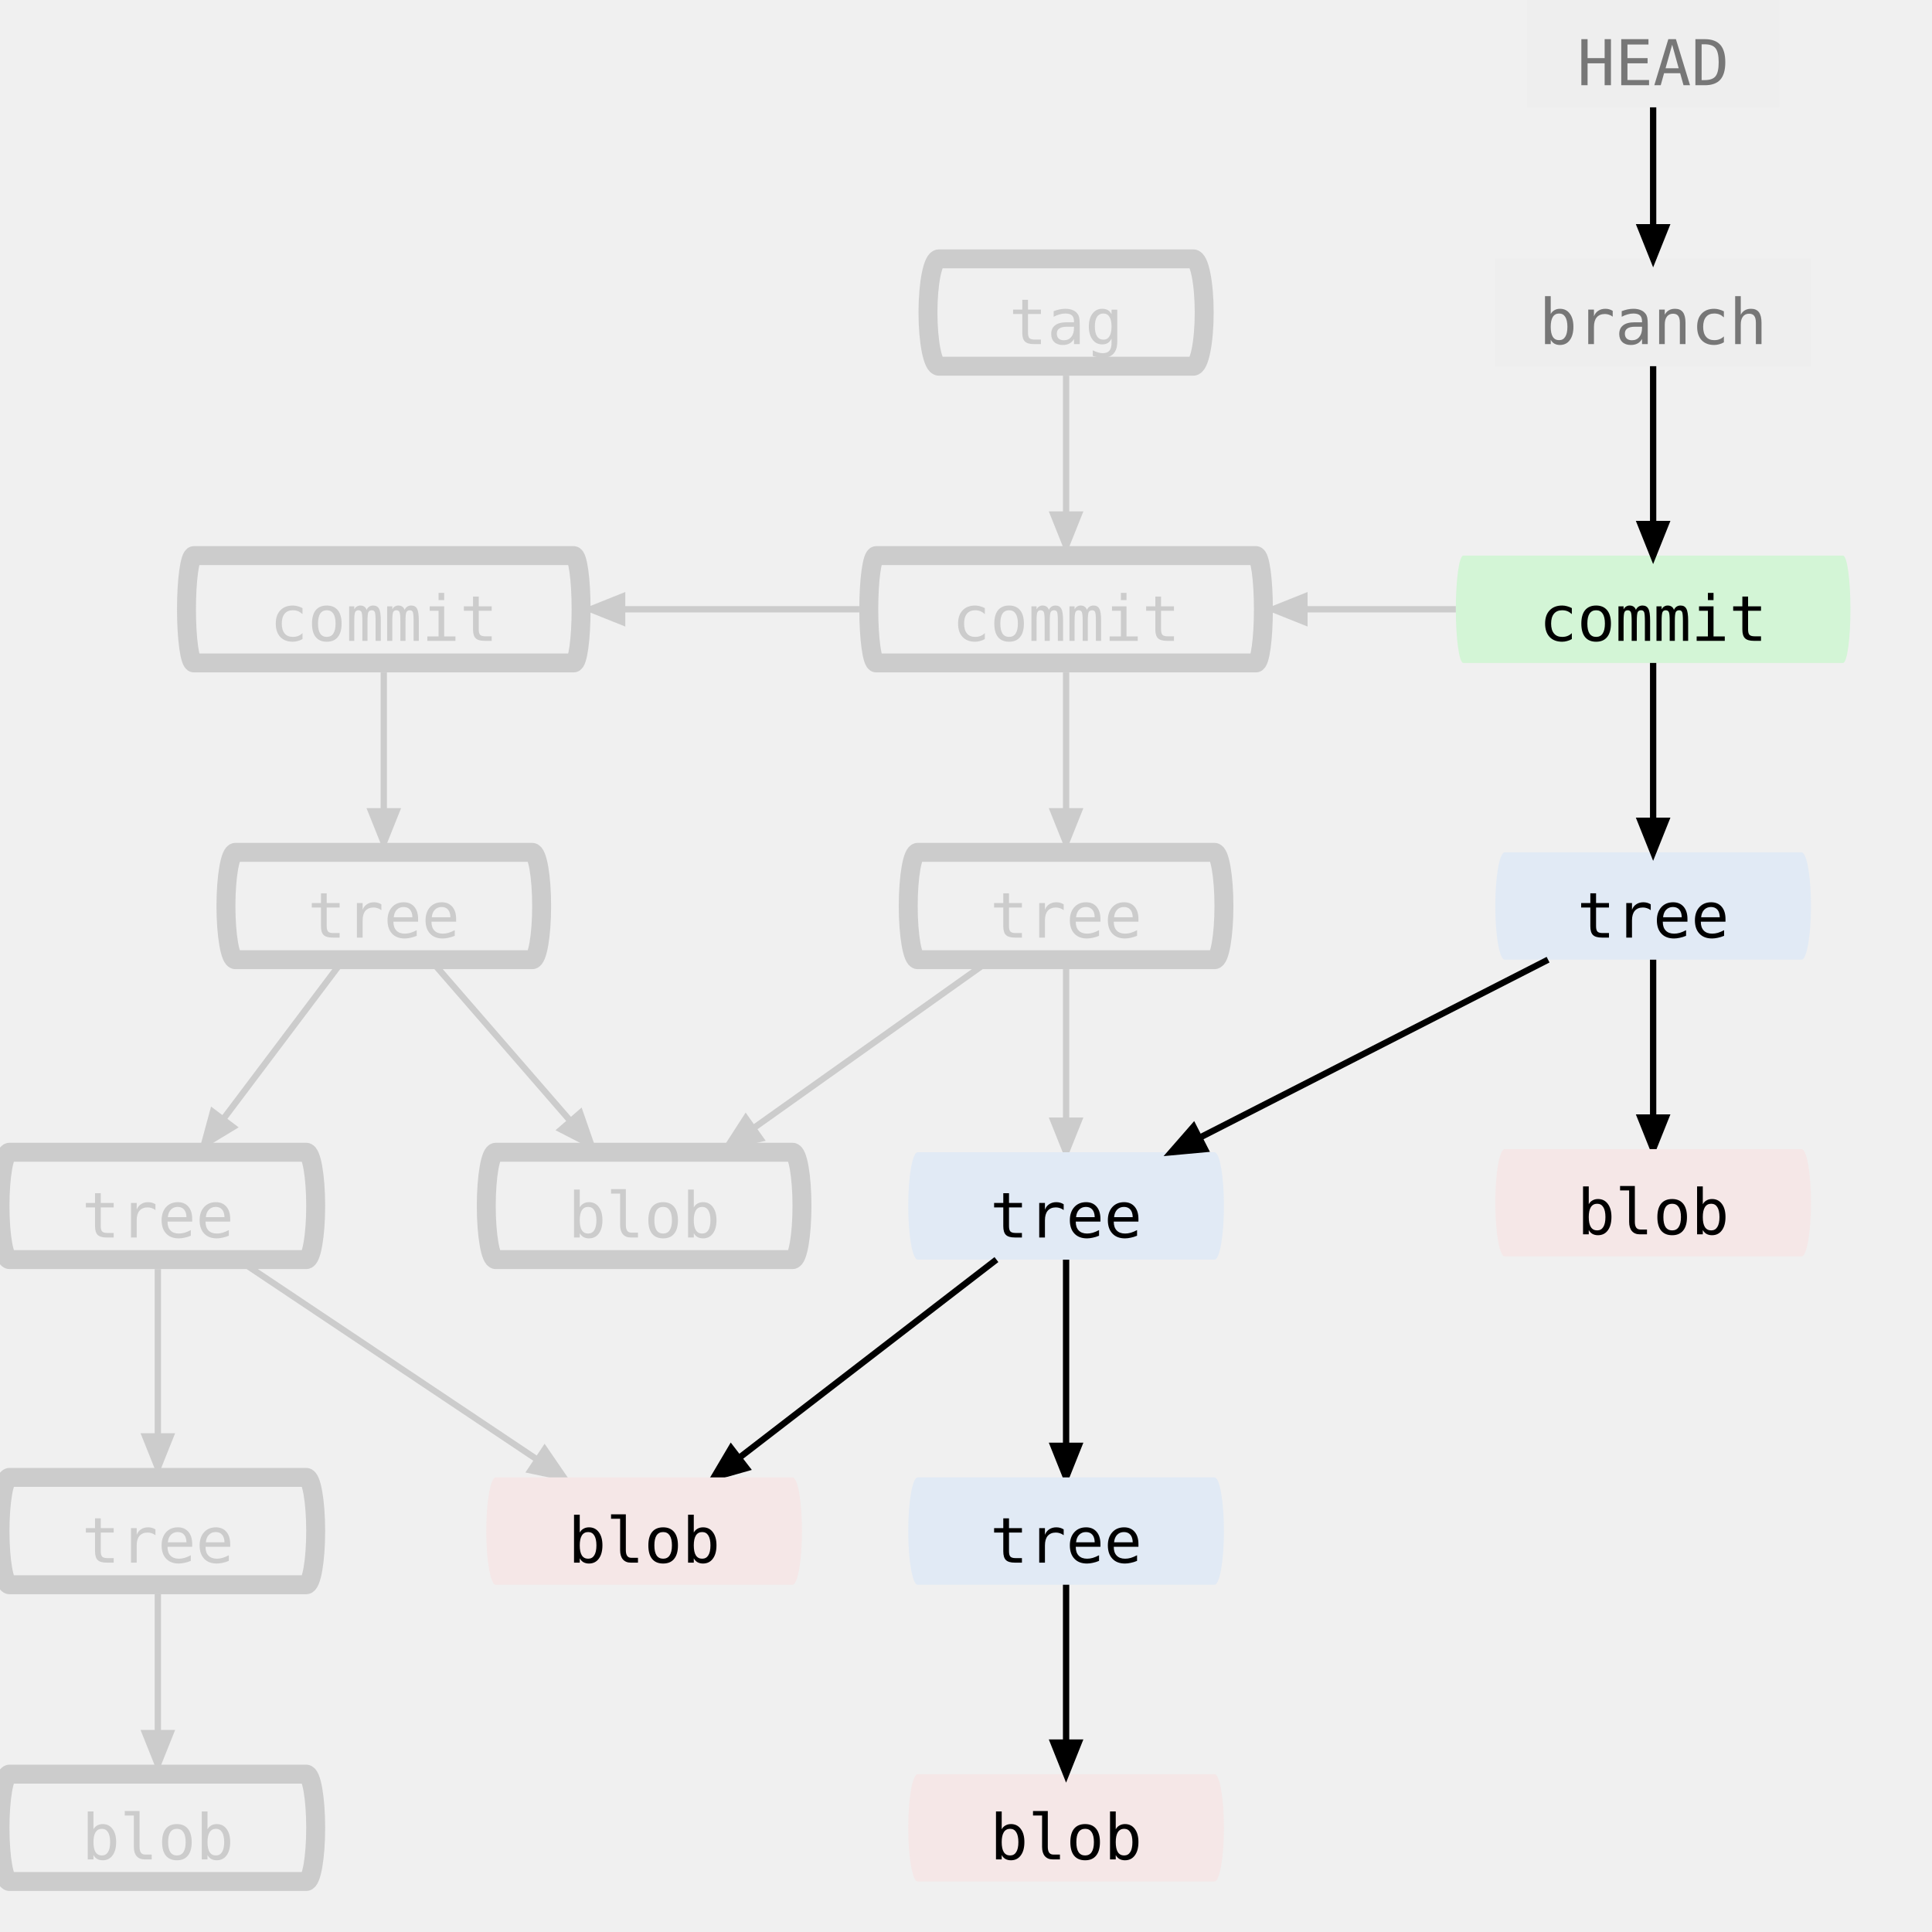
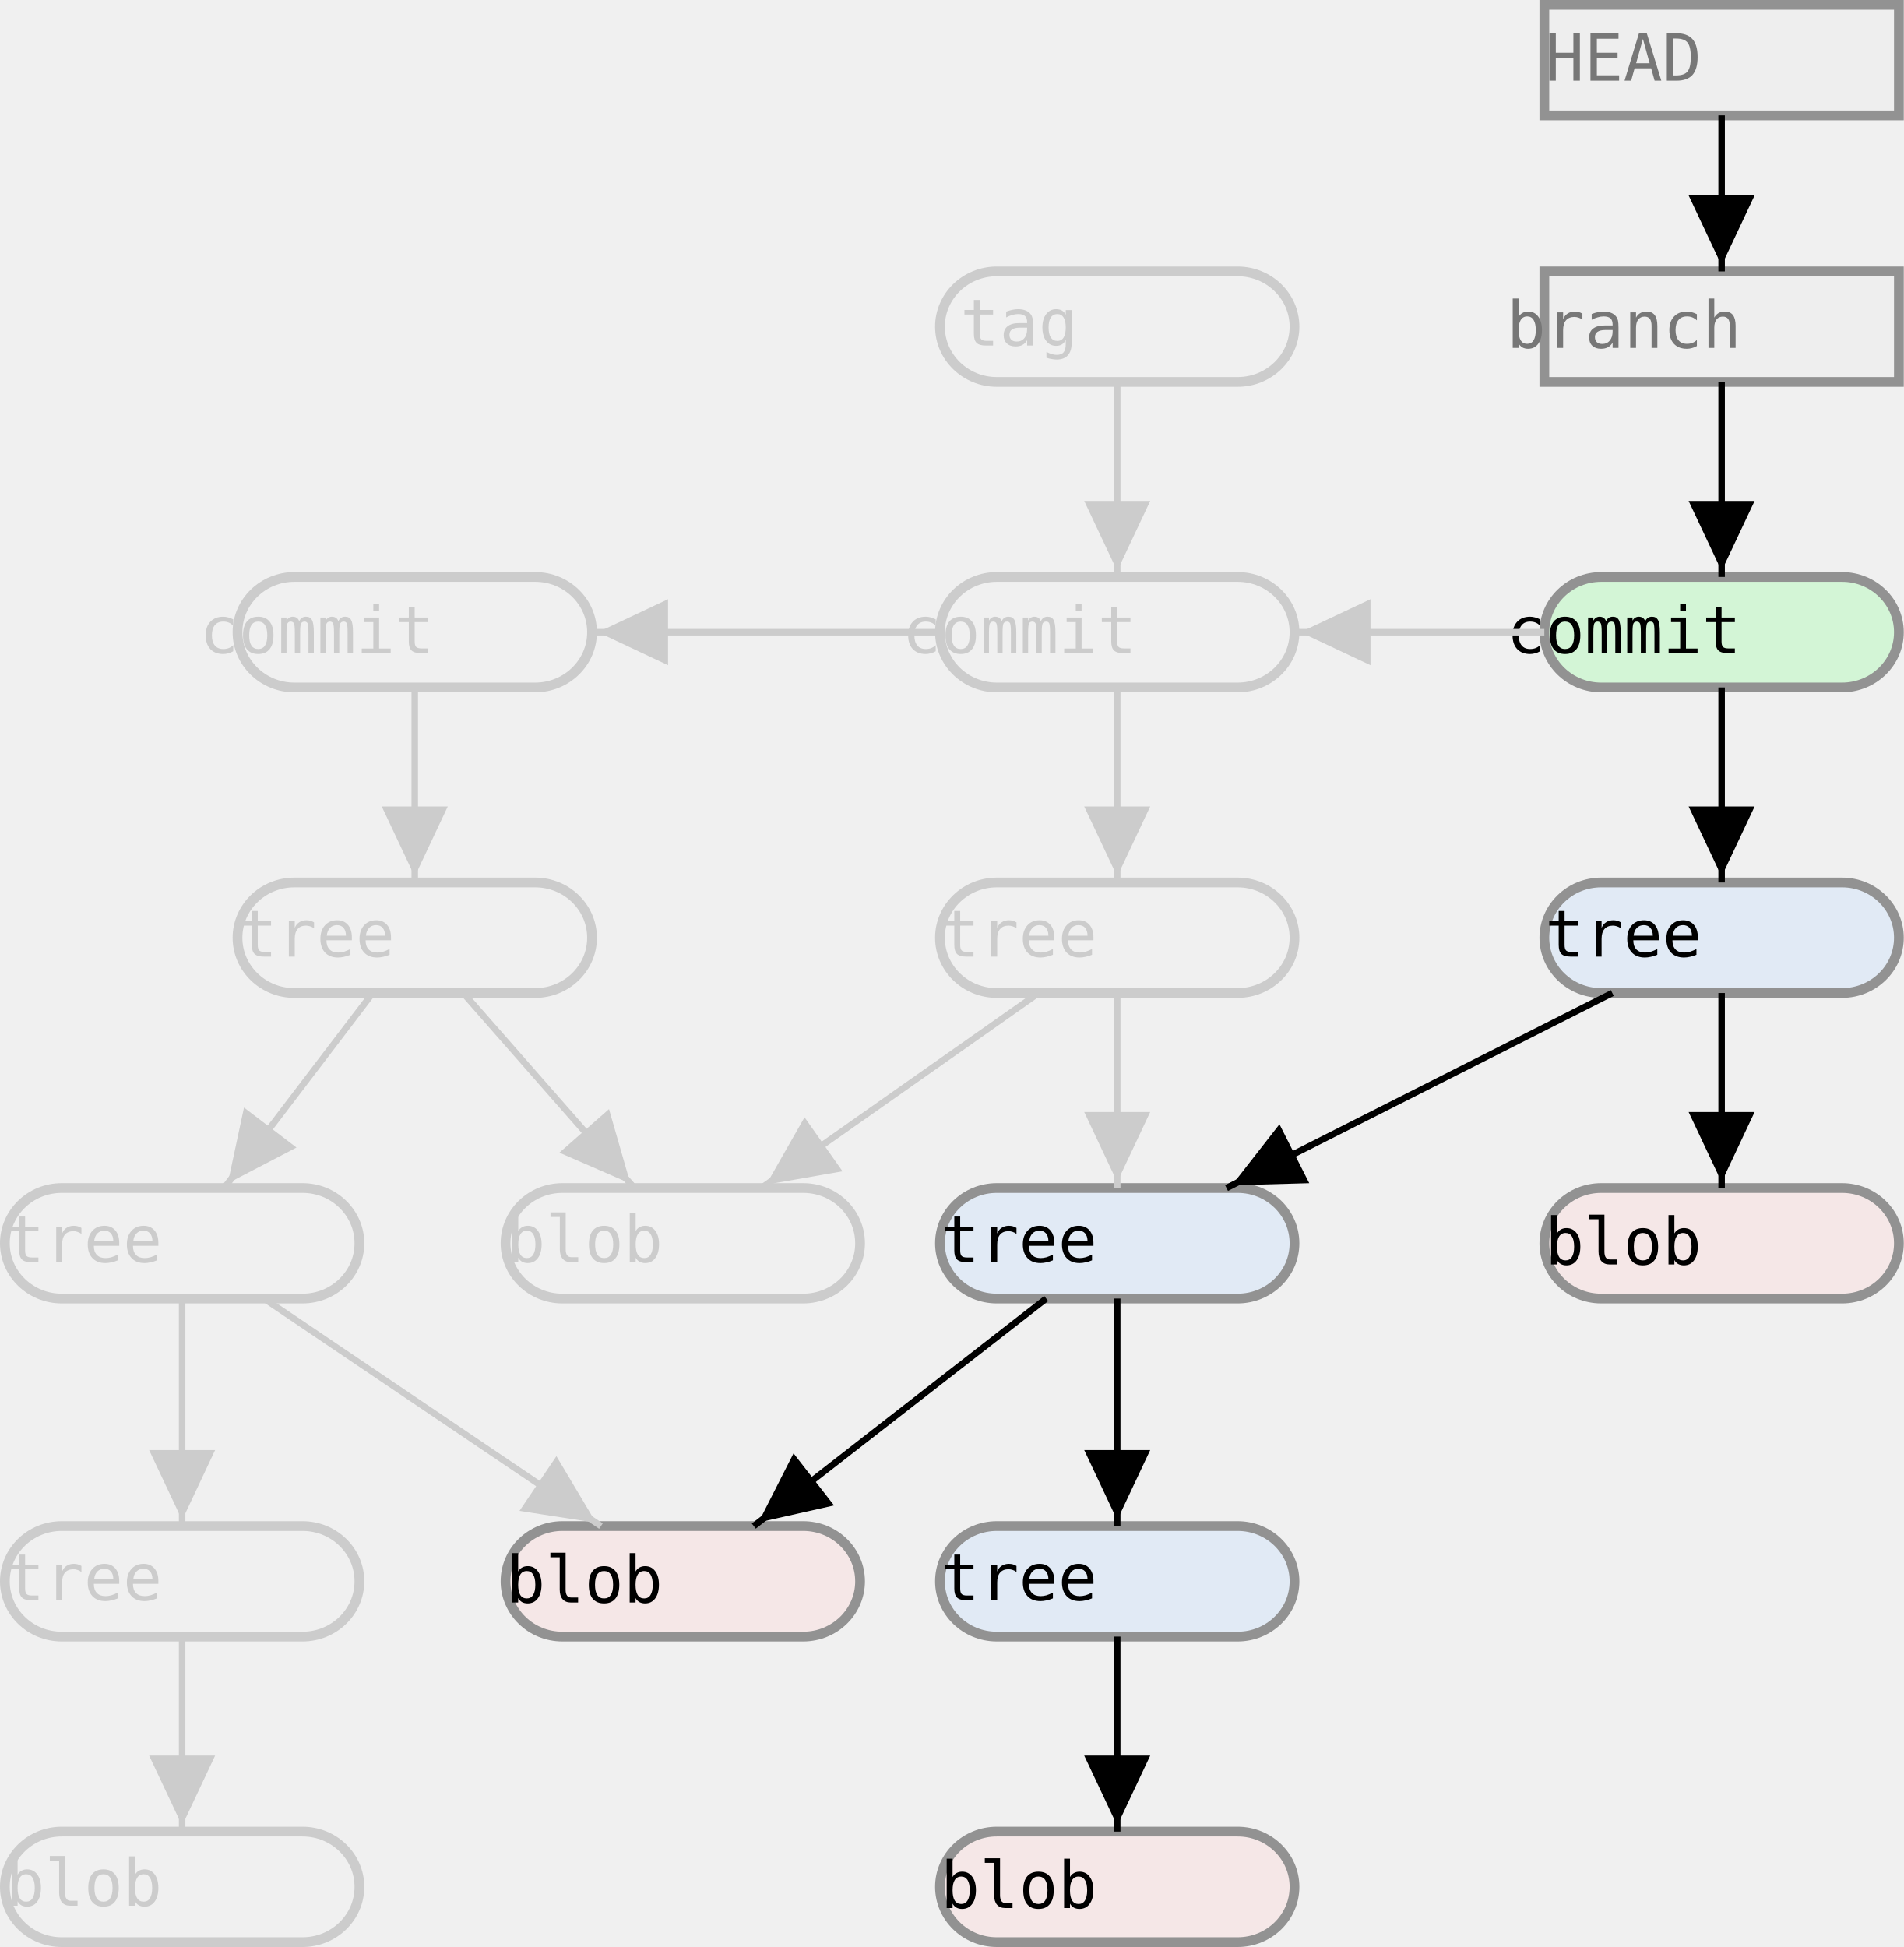
- <svg xmlns="http://www.w3.org/2000/svg" width="306.0" height="306.0">
-   <defs>
-     <marker orient="auto" refY="0.0" refX="0.0" id="Arrow1Lend_000000_1.000000px" style="overflow:visible;">
-       <path id="path_Arrow1Lend_000000_1.000000px" d="M -5,0.0 L -5,-2.0 L 0.0,0.0 L -5,2.0 z " style="fill:#000000;fill-rule:evenodd;stroke:#000000;stroke-width:1.0px;marker-start:none;" transform="scale(1)" />
-     </marker>
-     <marker orient="auto" refY="0.0" refX="0.0" id="Arrow1Lend_cccccc_1.000000px" style="overflow:visible;">
-       <path id="path_Arrow1Lend_cccccc_1.000000px" d="M -5,0.0 L -5,-2.0 L 0.0,0.0 L -5,2.0 z " style="fill:#cccccc;fill-rule:evenodd;stroke:#cccccc;stroke-width:1.0px;marker-start:none;" transform="scale(1)" />
+ <svg xmlns="http://www.w3.org/2000/svg" width="292.873" height="299.5" version="1.1" id="svg86" xml:space="preserve">
+   <defs id="defs6">
+     <marker orient="auto" refY="0" refX="0" id="Arrow1Lend_000000_1.000000px" style="overflow:visible">
+       <path id="path_Arrow1Lend_000000_1.000000px" d="M -5,0 V -2 L 0,0 -5,2 Z" style="fill:#000000;fill-rule:evenodd;stroke:#000000;stroke-width:1px;marker-start:none" />
+     </marker>
+     <marker orient="auto" refY="0" refX="0" id="Arrow1Lend_cccccc_1.000000px" style="overflow:visible">
+       <path id="path_Arrow1Lend_cccccc_1.000000px" d="M -5,0 V -2 L 0,0 -5,2 Z" style="fill:#cccccc;fill-rule:evenodd;stroke:#cccccc;stroke-width:1px;marker-start:none" />
+     </marker>
+     <marker orient="auto" refY="0" refX="0" id="Arrow1Lend_000000_1.000000px-4" style="overflow:visible">
+       <path id="path_Arrow1Lend_000000_1.000000px-74" d="M -5,0 V -2 L 0,0 -5,2 Z" style="fill:#000000;fill-rule:evenodd;stroke:#000000;stroke-width:1px;marker-start:none" />
+     </marker>
+     <rect x="318.086" y="219.016" width="10.384" height="29.798" id="rect3302" />
+     <marker orient="auto" refY="0" refX="0" id="Arrow1Lend_000000_1.000000px-6" style="overflow:visible">
+       <path id="path_Arrow1Lend_000000_1.000000px-7" d="M -5,0 V -2 L 0,0 -5,2 Z" style="fill:#000000;fill-rule:evenodd;stroke:#000000;stroke-width:1px;marker-start:none" />
+     </marker>
+     <marker style="overflow:visible" id="TriangleStart-0-1-82" refX="4" refY="0" orient="auto-start-reverse" markerWidth="10.784" markerHeight="10.155" viewBox="0 0 5.324 6.155" preserveAspectRatio="none">
+       <path transform="scale(0.5)" style="fill:context-stroke;fill-rule:evenodd;stroke:context-stroke;stroke-width:1pt" d="M 5.77,0 -2.88,5 V -5 Z" id="path135-8-9-9" />
+     </marker>
+     <marker style="overflow:visible" id="TriangleStart-0-1-82-4" refX="4" refY="0" orient="auto-start-reverse" markerWidth="10.784" markerHeight="10.155" viewBox="0 0 5.324 6.155" preserveAspectRatio="none">
+       <path transform="scale(0.5)" style="fill:context-stroke;fill-rule:evenodd;stroke:context-stroke;stroke-width:1pt" d="M 5.77,0 -2.88,5 V -5 Z" id="path135-8-9-9-3" />
+     </marker>
+     <marker style="overflow:visible" id="TriangleStart-0-1-82-7" refX="4" refY="0" orient="auto-start-reverse" markerWidth="10.784" markerHeight="10.155" viewBox="0 0 5.324 6.155" preserveAspectRatio="none">
+       <path transform="scale(0.5)" style="fill:context-stroke;fill-rule:evenodd;stroke:context-stroke;stroke-width:1pt" d="M 5.77,0 -2.88,5 V -5 Z" id="path135-8-9-9-8" />
+     </marker>
+     <marker style="overflow:visible" id="TriangleStart-0-1-82-8" refX="4" refY="0" orient="auto-start-reverse" markerWidth="10.784" markerHeight="10.155" viewBox="0 0 5.324 6.155" preserveAspectRatio="none">
+       <path transform="scale(0.5)" style="fill:context-stroke;fill-rule:evenodd;stroke:context-stroke;stroke-width:1pt" d="M 5.77,0 -2.88,5 V -5 Z" id="path135-8-9-9-84" />
+     </marker>
+     <marker style="overflow:visible" id="TriangleStart-0-1-82-1" refX="4" refY="0" orient="auto-start-reverse" markerWidth="10.784" markerHeight="10.155" viewBox="0 0 5.324 6.155" preserveAspectRatio="none">
+       <path transform="scale(0.5)" style="fill:context-stroke;fill-rule:evenodd;stroke:context-stroke;stroke-width:1pt" d="M 5.77,0 -2.88,5 V -5 Z" id="path135-8-9-9-4" />
+     </marker>
+     <marker style="overflow:visible" id="TriangleStart-0-1-82-2" refX="4" refY="0" orient="auto-start-reverse" markerWidth="10.784" markerHeight="10.155" viewBox="0 0 5.324 6.155" preserveAspectRatio="none">
+       <path transform="scale(0.5)" style="fill:context-stroke;fill-rule:evenodd;stroke:context-stroke;stroke-width:1pt" d="M 5.77,0 -2.88,5 V -5 Z" id="path135-8-9-9-0" />
+     </marker>
+     <marker style="overflow:visible" id="TriangleStart-0-1-82-9" refX="4" refY="0" orient="auto-start-reverse" markerWidth="10.784" markerHeight="10.155" viewBox="0 0 5.324 6.155" preserveAspectRatio="none">
+       <path transform="scale(0.5)" style="fill:context-stroke;fill-rule:evenodd;stroke:context-stroke;stroke-width:1pt" d="M 5.77,0 -2.88,5 V -5 Z" id="path135-8-9-9-2" />
+     </marker>
+     <marker style="overflow:visible" id="TriangleStart-0-1-82-49" refX="4" refY="0" orient="auto-start-reverse" markerWidth="10.784" markerHeight="10.155" viewBox="0 0 5.324 6.155" preserveAspectRatio="none">
+       <path transform="scale(0.5)" style="fill:context-stroke;fill-rule:evenodd;stroke:context-stroke;stroke-width:1pt" d="M 5.77,0 -2.88,5 V -5 Z" id="path135-8-9-9-5" />
+     </marker>
+     <marker style="overflow:visible" id="TriangleStart-0-1-82-87" refX="4" refY="0" orient="auto-start-reverse" markerWidth="10.784" markerHeight="10.155" viewBox="0 0 5.324 6.155" preserveAspectRatio="none">
+       <path transform="scale(0.5)" style="fill:context-stroke;fill-rule:evenodd;stroke:context-stroke;stroke-width:1pt" d="M 5.77,0 -2.88,5 V -5 Z" id="path135-8-9-9-1" />
+     </marker>
+     <marker style="overflow:visible" id="TriangleStart-0-1-82-27" refX="4" refY="0" orient="auto-start-reverse" markerWidth="10.784" markerHeight="10.155" viewBox="0 0 5.324 6.155" preserveAspectRatio="none">
+       <path transform="scale(0.5)" style="fill:context-stroke;fill-rule:evenodd;stroke:context-stroke;stroke-width:1pt" d="M 5.77,0 -2.88,5 V -5 Z" id="path135-8-9-9-22" />
+     </marker>
+     <marker style="overflow:visible" id="TriangleStart-0-1-82-0" refX="4" refY="0" orient="auto-start-reverse" markerWidth="10.784" markerHeight="10.155" viewBox="0 0 5.324 6.155" preserveAspectRatio="none">
+       <path transform="scale(0.5)" style="fill:context-stroke;fill-rule:evenodd;stroke:context-stroke;stroke-width:1pt" d="M 5.77,0 -2.88,5 V -5 Z" id="path135-8-9-9-6" />
+     </marker>
+     <marker style="overflow:visible" id="TriangleStart-0-1-82-5" refX="4" refY="0" orient="auto-start-reverse" markerWidth="10.784" markerHeight="10.155" viewBox="0 0 5.324 6.155" preserveAspectRatio="none">
+       <path transform="scale(0.5)" style="fill:context-stroke;fill-rule:evenodd;stroke:context-stroke;stroke-width:1pt" d="M 5.77,0 -2.88,5 V -5 Z" id="path135-8-9-9-9" />
+     </marker>
+     <marker style="overflow:visible" id="TriangleStart-0-1-82-90" refX="4" refY="0" orient="auto-start-reverse" markerWidth="10.784" markerHeight="10.155" viewBox="0 0 5.324 6.155" preserveAspectRatio="none">
+       <path transform="scale(0.5)" style="fill:context-stroke;fill-rule:evenodd;stroke:context-stroke;stroke-width:1pt" d="M 5.77,0 -2.88,5 V -5 Z" id="path135-8-9-9-91" />
+     </marker>
+     <marker style="overflow:visible" id="TriangleStart-0-1-82-11" refX="4" refY="0" orient="auto-start-reverse" markerWidth="10.784" markerHeight="10.155" viewBox="0 0 5.324 6.155" preserveAspectRatio="none">
+       <path transform="scale(0.5)" style="fill:context-stroke;fill-rule:evenodd;stroke:context-stroke;stroke-width:1pt" d="M 5.77,0 -2.88,5 V -5 Z" id="path135-8-9-9-59" />
+     </marker>
+     <marker style="overflow:visible" id="TriangleStart-0-1-82-73" refX="4" refY="0" orient="auto-start-reverse" markerWidth="10.784" markerHeight="10.155" viewBox="0 0 5.324 6.155" preserveAspectRatio="none">
+       <path transform="scale(0.5)" style="fill:context-stroke;fill-rule:evenodd;stroke:context-stroke;stroke-width:1pt" d="M 5.77,0 -2.88,5 V -5 Z" id="path135-8-9-9-65" />
+     </marker>
+     <marker style="overflow:visible" id="TriangleStart-0-1-82-94" refX="4" refY="0" orient="auto-start-reverse" markerWidth="10.784" markerHeight="10.155" viewBox="0 0 5.324 6.155" preserveAspectRatio="none">
+       <path transform="scale(0.5)" style="fill:context-stroke;fill-rule:evenodd;stroke:context-stroke;stroke-width:1pt" d="M 5.77,0 -2.88,5 V -5 Z" id="path135-8-9-9-81" />
+     </marker>
+     <marker style="overflow:visible" id="TriangleStart-0-1-82-93" refX="4" refY="0" orient="auto-start-reverse" markerWidth="10.784" markerHeight="10.155" viewBox="0 0 5.324 6.155" preserveAspectRatio="none">
+       <path transform="scale(0.5)" style="fill:context-stroke;fill-rule:evenodd;stroke:context-stroke;stroke-width:1pt" d="M 5.77,0 -2.88,5 V -5 Z" id="path135-8-9-9-90" />
+     </marker>
+     <marker style="overflow:visible" id="TriangleStart-0-1-82-85" refX="4" refY="0" orient="auto-start-reverse" markerWidth="10.784" markerHeight="10.155" viewBox="0 0 5.324 6.155" preserveAspectRatio="none">
+       <path transform="scale(0.5)" style="fill:context-stroke;fill-rule:evenodd;stroke:context-stroke;stroke-width:1pt" d="M 5.77,0 -2.88,5 V -5 Z" id="path135-8-9-9-09" />
+     </marker>
+     <marker style="overflow:visible" id="TriangleStart-0-1-82-56" refX="4" refY="0" orient="auto-start-reverse" markerWidth="10.784" markerHeight="10.155" viewBox="0 0 5.324 6.155" preserveAspectRatio="none">
+       <path transform="scale(0.5)" style="fill:context-stroke;fill-rule:evenodd;stroke:context-stroke;stroke-width:1pt" d="M 5.77,0 -2.88,5 V -5 Z" id="path135-8-9-9-11" />
+     </marker>
+     <marker style="overflow:visible" id="TriangleStart-0-1-82-98" refX="4" refY="0" orient="auto-start-reverse" markerWidth="10.784" markerHeight="10.155" viewBox="0 0 5.324 6.155" preserveAspectRatio="none">
+       <path transform="scale(0.5)" style="fill:context-stroke;fill-rule:evenodd;stroke:context-stroke;stroke-width:1pt" d="M 5.77,0 -2.88,5 V -5 Z" id="path135-8-9-9-48" />
    </marker>
  </defs>
-   <g transform="translate(-3.708,-3)">
-     <g style="fill:#fff;stroke:#000000;stroke-width:1px">
-       <rect id="1195" width="62.5" height="17.0" x="141.31" y="91.0" rx="1.178" ry="8.5" style="fill:none;stroke:#cccccc;stroke-width:3px" />
-       <text id="1195_text" x="151.31" y="94.0" style="fill:#cccccc;stroke:#cccccc;stroke-width:0;font-family: Inconsolata;font-size:10px">
-         <tspan id="1195_line1" text-anchor="middle" x="172.56" y="104.5" text-align="center" font-family="Inconsolata" font-size="10.0px" fill="#cccccc" stroke="#cccccc">commit</tspan>
-       </text>
-       <rect id="1196" width="43.75" height="17.0" x="150.685" y="44.0" rx="1.719" ry="8.5" style="fill:none;stroke:#cccccc;stroke-width:3px" />
-       <text id="1196_text" x="160.685" y="47.0" style="fill:#cccccc;stroke:#cccccc;stroke-width:0;font-family: Inconsolata;font-size:10px">
-         <tspan id="1196_line1" text-anchor="middle" x="172.56" y="57.5" text-align="center" font-family="Inconsolata" font-size="10.0px" fill="#cccccc" stroke="#cccccc">tag</tspan>
-       </text>
-       <rect id="1197" width="50.0" height="17.0" x="147.56" y="138.0" rx="1.489" ry="8.5" style="fill:none;stroke:#cccccc;stroke-width:3px" />
-       <text id="1197_text" x="157.56" y="141.0" style="fill:#cccccc;stroke:#cccccc;stroke-width:0;font-family: Inconsolata;font-size:10px">
-         <tspan id="1197_line1" text-anchor="middle" x="172.56" y="151.5" text-align="center" font-family="Inconsolata" font-size="10.0px" fill="#cccccc" stroke="#cccccc">tree</tspan>
-       </text>
-       <path id="1198" style="stroke:#cccccc;marker-end:url(#Arrow1Lend_cccccc_1.000000px);marker-start:none;fill:none" d="M 172.56,109.5 L 172.56,136.5" />
-       <path id="1199" style="stroke:#cccccc;marker-end:url(#Arrow1Lend_cccccc_1.000000px);marker-start:none;fill:none" d="M 172.56,62.5 L 172.56,89.5" />
-       <path id="1200" style="stroke:#cccccc;marker-end:url(#Arrow1Lend_cccccc_1.000000px);marker-start:none;fill:none" d="M 172.56,156.5 L 172.56,185.5" />
-       <path id="1201" style="stroke:#000000;marker-end:url(#Arrow1Lend_000000_1.000000px);marker-start:none;fill:none" d="M 172.56,202.5 L 172.56,237.0" />
-       <rect id="1202" width="50.0" height="17.0" x="147.56" y="284.0" rx="1.489" ry="8.5" style="fill:#f5e7e7;stroke:none;stroke-width:3px" />
-       <text id="1202_text" x="157.56" y="287.0" style="fill:#000000;stroke:#000000;stroke-width:0;font-family: Inconsolata;font-size:10px">
-         <tspan id="1202_line1" text-anchor="middle" x="172.56" y="297.5" text-align="center" font-family="Inconsolata" font-size="10.0px" fill="#000000" stroke="#000000">blob</tspan>
-       </text>
-       <rect id="1203" width="50.0" height="17.0" x="147.56" y="237.0" rx="1.489" ry="8.5" style="fill:#e1eaf5;stroke:none;stroke-width:3px" />
-       <text id="1203_text" x="157.56" y="240.0" style="fill:#000000;stroke:#000000;stroke-width:0;font-family: Inconsolata;font-size:10px">
-         <tspan id="1203_line1" text-anchor="middle" x="172.56" y="250.5" text-align="center" font-family="Inconsolata" font-size="10.0px" fill="#000000" stroke="#000000">tree</tspan>
-       </text>
-       <rect id="1204" width="50.0" height="17.0" x="147.56" y="185.5" rx="1.489" ry="8.5" style="fill:#e1eaf5;stroke:none;stroke-width:3px" />
-       <text id="1204_text" x="157.56" y="188.5" style="fill:#000000;stroke:#000000;stroke-width:0;font-family: Inconsolata;font-size:10px">
-         <tspan id="1204_line1" text-anchor="middle" x="172.56" y="199.0" text-align="center" font-family="Inconsolata" font-size="10.0px" fill="#000000" stroke="#000000">tree</tspan>
-       </text>
-       <rect id="1205" width="62.5" height="17.0" x="33.245" y="91.0" rx="1.178" ry="8.5" style="fill:none;stroke:#cccccc;stroke-width:3px" />
-       <text id="1205_text" x="43.245" y="94.0" style="fill:#cccccc;stroke:#cccccc;stroke-width:0;font-family: Inconsolata;font-size:10px">
-         <tspan id="1205_line1" text-anchor="middle" x="64.495" y="104.5" text-align="center" font-family="Inconsolata" font-size="10.0px" fill="#cccccc" stroke="#cccccc">commit</tspan>
-       </text>
-       <rect id="1206" width="50.0" height="17.0" x="39.495" y="138.0" rx="1.489" ry="8.5" style="fill:none;stroke:#cccccc;stroke-width:3px" />
-       <text id="1206_text" x="49.495" y="141.0" style="fill:#cccccc;stroke:#cccccc;stroke-width:0;font-family: Inconsolata;font-size:10px">
-         <tspan id="1206_line1" text-anchor="middle" x="64.495" y="151.5" text-align="center" font-family="Inconsolata" font-size="10.0px" fill="#cccccc" stroke="#cccccc">tree</tspan>
-       </text>
-       <path id="1207" style="stroke:#cccccc;marker-end:url(#Arrow1Lend_cccccc_1.000000px);marker-start:none;fill:none" d="M 64.495,109.5 L 64.495,136.5" />
-       <path id="1208" style="stroke:#cccccc;marker-end:url(#Arrow1Lend_cccccc_1.000000px);marker-start:none;fill:none" d="M 72.857,156.133 L 97.366,184.367" />
-       <path id="1209" style="stroke:#cccccc;marker-end:url(#Arrow1Lend_cccccc_1.000000px);marker-start:none;fill:none" d="M 57.188,156.198 L 36.015,184.302" />
-       <path id="1210" style="stroke:#cccccc;marker-end:url(#Arrow1Lend_cccccc_1.000000px);marker-start:none;fill:none" d="M 42.667,203.334 L 93.016,237.0" />
-       <rect id="1211" width="50.0" height="17.0" x="3.708" y="284.0" rx="1.489" ry="8.5" style="fill:none;stroke:#cccccc;stroke-width:3px" />
-       <text id="1211_text" x="13.708" y="287.0" style="fill:#cccccc;stroke:#cccccc;stroke-width:0;font-family: Inconsolata;font-size:10px">
-         <tspan id="1211_line1" text-anchor="middle" x="28.708" y="297.5" text-align="center" font-family="Inconsolata" font-size="10.0px" fill="#cccccc" stroke="#cccccc">blob</tspan>
-       </text>
-       <rect id="1212" width="50.0" height="17.0" x="3.708" y="237.0" rx="1.489" ry="8.5" style="fill:none;stroke:#cccccc;stroke-width:3px" />
-       <text id="1212_text" x="13.708" y="240.0" style="fill:#cccccc;stroke:#cccccc;stroke-width:0;font-family: Inconsolata;font-size:10px">
-         <tspan id="1212_line1" text-anchor="middle" x="28.708" y="250.5" text-align="center" font-family="Inconsolata" font-size="10.0px" fill="#cccccc" stroke="#cccccc">tree</tspan>
-       </text>
-       <rect id="1213" width="50.0" height="17.0" x="3.708" y="185.5" rx="1.489" ry="8.5" style="fill:none;stroke:#cccccc;stroke-width:3px" />
-       <text id="1213_text" x="13.708" y="188.5" style="fill:#cccccc;stroke:#cccccc;stroke-width:0;font-family: Inconsolata;font-size:10px">
-         <tspan id="1213_line1" text-anchor="middle" x="28.708" y="199.0" text-align="center" font-family="Inconsolata" font-size="10.0px" fill="#cccccc" stroke="#cccccc">tree</tspan>
-       </text>
-       <rect id="1214" width="50.0" height="17.0" x="80.728" y="185.5" rx="1.489" ry="8.5" style="fill:none;stroke:#cccccc;stroke-width:3px" />
-       <text id="1214_text" x="90.728" y="188.5" style="fill:#cccccc;stroke:#cccccc;stroke-width:0;font-family: Inconsolata;font-size:10px">
-         <tspan id="1214_line1" text-anchor="middle" x="105.728" y="199.0" text-align="center" font-family="Inconsolata" font-size="10.0px" fill="#cccccc" stroke="#cccccc">blob</tspan>
-       </text>
-       <rect id="1215" width="62.5" height="17.0" x="234.29" y="91.0" rx="1.178" ry="8.5" style="fill:#d3f5d6;stroke:none;stroke-width:3px" />
-       <text id="1215_text" x="244.29" y="94.0" style="fill:#cccccc;stroke:#cccccc;stroke-width:0;font-family: Inconsolata;font-size:10px">
-         <tspan id="1215_line1" text-anchor="middle" x="265.54" y="104.5" text-align="center" font-family="Inconsolata" font-size="10.0px" fill="#000000" stroke="#000000">commit</tspan>
-       </text>
-       <rect id="1216" width="50.0" height="17.0" x="240.54" y="138.0" rx="1.489" ry="8.5" style="fill:#e1eaf5;stroke:none;stroke-width:3px" />
-       <text id="1216_text" x="250.54" y="141.0" style="fill:#cccccc;stroke:#cccccc;stroke-width:0;font-family: Inconsolata;font-size:10px">
-         <tspan id="1216_line1" text-anchor="middle" x="265.54" y="151.5" text-align="center" font-family="Inconsolata" font-size="10.0px" fill="#000000" stroke="#000000">tree</tspan>
-       </text>
-       <path id="1217" style="stroke:#000000;marker-end:url(#Arrow1Lend_000000_1.000000px);marker-start:none;fill:none" d="M 265.54,108.0 L 265.54,138.0" />
-       <path id="1218" style="stroke:#000000;marker-end:url(#Arrow1Lend_000000_1.000000px);marker-start:none;fill:none" d="M 265.54,155.0 L 265.54,185.0" />
-       <rect id="1219" width="50.0" height="17.0" x="240.54" y="185.0" rx="1.489" ry="8.5" style="fill:#f5e7e7;stroke:none;stroke-width:3px" />
-       <text id="1219_text" x="250.54" y="188.0" style="fill:#cccccc;stroke:#cccccc;stroke-width:0;font-family: Inconsolata;font-size:10px">
-         <tspan id="1219_line1" text-anchor="middle" x="265.54" y="198.5" text-align="center" font-family="Inconsolata" font-size="10.0px" fill="#000000" stroke="#000000">blob</tspan>
-       </text>
-       <path id="1220" style="stroke:#000000;marker-end:url(#Arrow1Lend_000000_1.000000px);marker-start:none;fill:none" d="M 161.529,202.5 L 116.759,237.0" />
-       <path id="1221" style="stroke:#000000;marker-end:url(#Arrow1Lend_000000_1.000000px);marker-start:none;fill:none" d="M 248.901,155.0 L 189.199,185.5" />
-       <path id="1222" style="stroke:#cccccc;marker-end:url(#Arrow1Lend_cccccc_1.000000px);marker-start:none;fill:none" d="M 28.708,204.0 L 28.708,235.5" />
-       <rect id="1223" width="50.0" height="17.0" x="80.728" y="237.0" rx="1.489" ry="8.5" style="fill:#f5e7e7;stroke:none;stroke-width:3px" />
-       <text id="1223_text" x="90.728" y="240.0" style="fill:#000000;stroke:#000000;stroke-width:0;font-family: Inconsolata;font-size:10px">
-         <tspan id="1223_line1" text-anchor="middle" x="105.728" y="250.5" text-align="center" font-family="Inconsolata" font-size="10.0px" fill="#000000" stroke="#000000">blob</tspan>
-       </text>
-       <path id="1224" style="stroke:#cccccc;marker-end:url(#Arrow1Lend_cccccc_1.000000px);marker-start:none;fill:none" d="M 28.708,255.5 L 28.708,282.5" />
-       <path id="1225" style="stroke:#000000;marker-end:url(#Arrow1Lend_000000_1.000000px);marker-start:none;fill:none" d="M 172.56,254.0 L 172.56,284.0" />
-       <path id="1226" style="stroke:#cccccc;marker-end:url(#Arrow1Lend_cccccc_1.000000px);marker-start:none;fill:none" d="M 159.378,155.869 L 118.91,184.631" />
-       <rect id="1227" width="50.0" height="17.0" x="240.54" y="44.0" style="fill:#eeeeee;stroke:none;stroke-width:2px" />
-       <text id="1227_text" x="250.54" y="47.0" style="fill:#cccccc;stroke:#cccccc;stroke-width:0;font-family: Inconsolata;font-size:10px">
-         <tspan id="1227_line1" text-anchor="middle" x="265.54" y="57.5" text-align="center" font-family="Inconsolata" font-size="10.0px" fill="#777777" stroke="#777777">branch</tspan>
-       </text>
-       <rect id="1228" width="40.0" height="17.0" x="245.54" y="3.0" style="fill:#eeeeee;stroke:none;stroke-width:2px" />
-       <text id="1228_text" x="255.54" y="6.0" style="fill:#cccccc;stroke:#cccccc;stroke-width:0;font-family: Inconsolata;font-size:10px">
-         <tspan id="1228_line1" text-anchor="middle" x="265.54" y="16.5" text-align="center" font-family="Inconsolata" font-size="10.0px" fill="#777777" stroke="#777777">HEAD</tspan>
-       </text>
-       <path id="1229" style="stroke:#000000;marker-end:url(#Arrow1Lend_000000_1.000000px);marker-start:none;fill:none" d="M 265.54,61.0 L 265.54,91.0" />
-       <path id="1230" style="stroke:#000000;marker-end:url(#Arrow1Lend_000000_1.000000px);marker-start:none;fill:none" d="M 265.54,20.0 L 265.54,44.0" />
-       <path id="1231" style="stroke:#cccccc;marker-end:url(#Arrow1Lend_cccccc_1.000000px);marker-start:none;fill:none" d="M 234.29,99.5 L 205.31,99.5" />
-       <path id="1232" style="stroke:#cccccc;marker-end:url(#Arrow1Lend_cccccc_1.000000px);marker-start:none;fill:none" d="M 139.81,99.5 L 97.245,99.5" />
-     </g>
-   </g>
+   <g id="g3611" transform="translate(3.020309,0.75)">
+     <rect id="1215" width="54.541" height="17" x="234.562" y="88" rx="8.745" ry="8.5" style="fill:#d3f5d6;stroke:#929292;stroke-width:1.5;stroke-dasharray:none;stroke-opacity:1" />
+     <text id="1215_text" x="240.582" y="89.21" style="font-size:10px;font-family:Inconsolata;fill:#cccccc;stroke:#cccccc;stroke-width:0">
+       <tspan id="1215_line1" text-anchor="middle" x="261.832" y="99.71" text-align="center" font-family="Inconsolata" font-size="10px" fill="#000000" stroke="#000000">commit</tspan>
+     </text>
+   </g>
+   <g id="g3611-6" transform="translate(-89.95968,0.75)">
+     <rect id="1215-9" width="54.541" height="17" x="234.562" y="88" rx="8.745" ry="8.5" style="fill:none;fill-opacity:1;stroke:#cccccc;stroke-width:1.5;stroke-dasharray:none;stroke-opacity:1" />
+     <text id="1215_text-3" x="240.582" y="89.21" style="font-size:10px;font-family:Inconsolata;fill:#cccccc;fill-opacity:1;stroke:#cccccc;stroke-width:0">
+       <tspan id="1215_line1-7" text-anchor="middle" x="261.832" y="99.71" text-align="center" font-family="Inconsolata" font-size="10px" fill="#000000" stroke="#000000" style="fill:#cccccc;fill-opacity:1">commit</tspan>
+     </text>
+   </g>
+   <g id="g3611-6-4" transform="translate(-198.0249,0.75)">
+     <rect id="1215-9-5" width="54.541" height="17" x="234.562" y="88" rx="8.745" ry="8.5" style="fill:none;fill-opacity:1;stroke:#cccccc;stroke-width:1.5;stroke-dasharray:none;stroke-opacity:1" />
+     <text id="1215_text-3-2" x="240.582" y="89.21" style="font-size:10px;font-family:Inconsolata;fill:#cccccc;fill-opacity:1;stroke:#cccccc;stroke-width:0">
+       <tspan id="1215_line1-7-5" text-anchor="middle" x="261.832" y="99.71" text-align="center" font-family="Inconsolata" font-size="10px" fill="#000000" stroke="#000000" style="fill:#cccccc;fill-opacity:1">commit</tspan>
+     </text>
+   </g>
+   <g id="g3594" transform="translate(3.020309,0.75)">
+     <rect id="1215-3" width="54.541" height="17" x="234.562" y="135" rx="8.745" ry="8.5" style="fill:#e1eaf5;fill-opacity:1;stroke:#929292;stroke-width:1.5;stroke-dasharray:none;stroke-opacity:1" />
+     <text id="1216_text" x="246.769" y="135.905" style="font-size:10px;font-family:Inconsolata;fill:#cccccc;stroke:#cccccc;stroke-width:0">
+       <tspan id="1216_line1" text-anchor="middle" x="261.769" y="146.405" text-align="center" font-family="Inconsolata" font-size="10px" fill="#000000" stroke="#000000">tree</tspan>
+     </text>
+   </g>
+   <g id="g3594-0" transform="translate(-89.95968,99.75)">
+     <rect id="1215-3-2" width="54.541" height="17" x="234.562" y="135" rx="8.745" ry="8.5" style="fill:#e1eaf5;fill-opacity:1;stroke:#929292;stroke-width:1.5;stroke-dasharray:none;stroke-opacity:1" />
+     <text id="1216_text-3" x="246.769" y="135.905" style="font-size:10px;font-family:Inconsolata;fill:#cccccc;stroke:#cccccc;stroke-width:0">
+       <tspan id="1216_line1-7" text-anchor="middle" x="261.769" y="146.405" text-align="center" font-family="Inconsolata" font-size="10px" fill="#000000" stroke="#000000">tree</tspan>
+     </text>
+   </g>
+   <g id="g3594-5" transform="translate(-89.95968,47.75)">
+     <rect id="1215-3-9" width="54.541" height="17" x="234.562" y="135" rx="8.745" ry="8.5" style="fill:#e1eaf5;fill-opacity:1;stroke:#929292;stroke-width:1.5;stroke-dasharray:none;stroke-opacity:1" />
+     <text id="1216_text-2" x="246.769" y="135.905" style="font-size:10px;font-family:Inconsolata;fill:#cccccc;stroke:#cccccc;stroke-width:0">
+       <tspan id="1216_line1-2" text-anchor="middle" x="261.769" y="146.405" text-align="center" font-family="Inconsolata" font-size="10px" fill="#000000" stroke="#000000">tree</tspan>
+     </text>
+   </g>
+   <g id="g3594-8" transform="translate(-89.95968,0.75)" style="stroke:#cccccc;stroke-opacity:1">
+     <rect id="1215-3-97" width="54.541" height="17" x="234.562" y="135" rx="8.745" ry="8.5" style="fill:none;fill-opacity:1;stroke:#cccccc;stroke-width:1.5;stroke-dasharray:none;stroke-opacity:1" />
+     <text id="1216_text-36" x="246.769" y="135.905" style="font-size:10px;font-family:Inconsolata;fill:#cccccc;fill-opacity:1;stroke:#cccccc;stroke-width:0;stroke-opacity:1">
+       <tspan id="1216_line1-1" text-anchor="middle" x="261.769" y="146.405" text-align="center" font-family="Inconsolata" font-size="10px" fill="#000000" stroke="#000000" style="fill:#cccccc;fill-opacity:1;stroke:#cccccc;stroke-opacity:1">tree</tspan>
+     </text>
+   </g>
+   <g id="g3594-8-5" transform="translate(-89.95968,-93.25)" style="stroke:#cccccc;stroke-opacity:1">
+     <rect id="1215-3-97-47" width="54.541" height="17" x="234.562" y="135" rx="8.745" ry="8.5" style="fill:none;fill-opacity:1;stroke:#cccccc;stroke-width:1.5;stroke-dasharray:none;stroke-opacity:1" />
+     <text id="1216_text-36-6" x="246.769" y="135.905" style="font-size:10px;font-family:Inconsolata;fill:#cccccc;fill-opacity:1;stroke:#cccccc;stroke-width:0;stroke-opacity:1">
+       <tspan id="1216_line1-1-5" text-anchor="middle" x="261.769" y="146.405" text-align="center" font-family="Inconsolata" font-size="10px" fill="#000000" stroke="#000000" style="fill:#cccccc;fill-opacity:1;stroke:#cccccc;stroke-opacity:1">tag</tspan>
+     </text>
+   </g>
+   <g id="g3594-8-9" transform="translate(-198.0249,0.75)" style="stroke:#cccccc;stroke-opacity:1">
+     <rect id="1215-3-97-4" width="54.541" height="17" x="234.562" y="135" rx="8.745" ry="8.5" style="fill:none;fill-opacity:1;stroke:#cccccc;stroke-width:1.5;stroke-dasharray:none;stroke-opacity:1" />
+     <text id="1216_text-36-7" x="246.769" y="135.905" style="font-size:10px;font-family:Inconsolata;fill:#cccccc;fill-opacity:1;stroke:#cccccc;stroke-width:0;stroke-opacity:1">
+       <tspan id="1216_line1-1-8" text-anchor="middle" x="261.769" y="146.405" text-align="center" font-family="Inconsolata" font-size="10px" fill="#000000" stroke="#000000" style="fill:#cccccc;fill-opacity:1;stroke:#cccccc;stroke-opacity:1">tree</tspan>
+     </text>
+   </g>
+   <g id="g3594-8-4" transform="translate(-233.8117,47.75)" style="stroke:#cccccc;stroke-opacity:1">
+     <rect id="1215-3-97-5" width="54.541" height="17" x="234.562" y="135" rx="8.745" ry="8.5" style="fill:none;fill-opacity:1;stroke:#cccccc;stroke-width:1.5;stroke-dasharray:none;stroke-opacity:1" />
+     <text id="1216_text-36-0" x="246.769" y="135.905" style="font-size:10px;font-family:Inconsolata;fill:#cccccc;fill-opacity:1;stroke:#cccccc;stroke-width:0;stroke-opacity:1">
+       <tspan id="1216_line1-1-3" text-anchor="middle" x="261.769" y="146.405" text-align="center" font-family="Inconsolata" font-size="10px" fill="#000000" stroke="#000000" style="fill:#cccccc;fill-opacity:1;stroke:#cccccc;stroke-opacity:1">tree</tspan>
+     </text>
+   </g>
+   <g id="g3594-8-6" transform="translate(-233.8117,99.75)" style="stroke:#cccccc;stroke-opacity:1">
+     <rect id="1215-3-97-1" width="54.541" height="17" x="234.562" y="135" rx="8.745" ry="8.5" style="fill:none;fill-opacity:1;stroke:#cccccc;stroke-width:1.5;stroke-dasharray:none;stroke-opacity:1" />
+     <text id="1216_text-36-06" x="246.769" y="135.905" style="font-size:10px;font-family:Inconsolata;fill:#cccccc;fill-opacity:1;stroke:#cccccc;stroke-width:0;stroke-opacity:1">
+       <tspan id="1216_line1-1-32" text-anchor="middle" x="261.769" y="146.405" text-align="center" font-family="Inconsolata" font-size="10px" fill="#000000" stroke="#000000" style="fill:#cccccc;fill-opacity:1;stroke:#cccccc;stroke-opacity:1">tree</tspan>
+     </text>
+   </g>
+   <g id="g3594-8-2" transform="translate(-156.7917,47.75)" style="stroke:#cccccc;stroke-opacity:1">
+     <rect id="1215-3-97-9" width="54.541" height="17" x="234.562" y="135" rx="8.745" ry="8.5" style="fill:none;fill-opacity:1;stroke:#cccccc;stroke-width:1.5;stroke-dasharray:none;stroke-opacity:1" />
+     <text id="1216_text-36-3" x="246.769" y="135.905" style="font-size:10px;font-family:Inconsolata;fill:#cccccc;fill-opacity:1;stroke:#cccccc;stroke-width:0;stroke-opacity:1">
+       <tspan id="1216_line1-1-1" text-anchor="middle" x="261.769" y="146.405" text-align="center" font-family="Inconsolata" font-size="10px" fill="#000000" stroke="#000000" style="fill:#cccccc;fill-opacity:1;stroke:#cccccc;stroke-opacity:1">blob</tspan>
+     </text>
+   </g>
+   <g id="g3594-8-2-0" transform="translate(-233.8117,146.75)" style="stroke:#cccccc;stroke-opacity:1">
+     <rect id="1215-3-97-9-6" width="54.541" height="17" x="234.562" y="135" rx="8.745" ry="8.5" style="fill:none;fill-opacity:1;stroke:#cccccc;stroke-width:1.5;stroke-dasharray:none;stroke-opacity:1" />
+     <text id="1216_text-36-3-1" x="246.769" y="135.905" style="font-size:10px;font-family:Inconsolata;fill:#cccccc;fill-opacity:1;stroke:#cccccc;stroke-width:0;stroke-opacity:1">
+       <tspan id="1216_line1-1-1-5" text-anchor="middle" x="261.769" y="146.405" text-align="center" font-family="Inconsolata" font-size="10px" fill="#000000" stroke="#000000" style="fill:#cccccc;fill-opacity:1;stroke:#cccccc;stroke-opacity:1">blob</tspan>
+     </text>
+   </g>
+   <g id="g3577" transform="translate(3.020309,0.75)">
+     <rect id="1215-6" width="54.541" height="17" x="234.562" y="182" rx="8.745" ry="8.5" style="fill:#f5e7e7;fill-opacity:1;stroke:#929292;stroke-width:1.5;stroke-dasharray:none;stroke-opacity:1" />
+     <text id="1219_text" x="246.752" y="183.26" style="font-size:10px;font-family:Inconsolata;fill:#cccccc;stroke:#cccccc;stroke-width:0">
+       <tspan id="1219_line1" text-anchor="middle" x="261.752" y="193.76" text-align="center" font-family="Inconsolata" font-size="10px" fill="#000000" stroke="#000000">blob</tspan>
+     </text>
+   </g>
+   <g id="g3577-0" transform="translate(-89.95968,99.75)">
+     <rect id="1215-6-6" width="54.541" height="17" x="234.562" y="182" rx="8.745" ry="8.5" style="fill:#f5e7e7;fill-opacity:1;stroke:#929292;stroke-width:1.5;stroke-dasharray:none;stroke-opacity:1" />
+     <text id="1219_text-2" x="246.752" y="183.26" style="font-size:10px;font-family:Inconsolata;fill:#cccccc;stroke:#cccccc;stroke-width:0">
+       <tspan id="1219_line1-61" text-anchor="middle" x="261.752" y="193.76" text-align="center" font-family="Inconsolata" font-size="10px" fill="#000000" stroke="#000000">blob</tspan>
+     </text>
+   </g>
+   <g id="g3577-8" transform="translate(-156.7917,52.75)">
+     <rect id="1215-6-7" width="54.541" height="17" x="234.562" y="182" rx="8.745" ry="8.5" style="fill:#f5e7e7;fill-opacity:1;stroke:#929292;stroke-width:1.5;stroke-dasharray:none;stroke-opacity:1" />
+     <text id="1219_text-9" x="246.752" y="183.26" style="font-size:10px;font-family:Inconsolata;fill:#cccccc;stroke:#cccccc;stroke-width:0">
+       <tspan id="1219_line1-2" text-anchor="middle" x="261.752" y="193.76" text-align="center" font-family="Inconsolata" font-size="10px" fill="#000000" stroke="#000000">blob</tspan>
+     </text>
+   </g>
+   <g id="g3628" transform="translate(3.020309,0.75)">
+     <rect id="1215-7" width="54.541" height="17" x="234.562" y="41" rx="0" ry="0" style="fill:#eeeeee;fill-opacity:1;stroke:#929292;stroke-width:1.5;stroke-dasharray:none;stroke-opacity:1" />
+     <text id="1227_text" x="246.872" y="42.265" style="font-size:10px;font-family:Inconsolata;fill:#cccccc;stroke:#cccccc;stroke-width:0">
+       <tspan id="1227_line1" text-anchor="middle" x="261.872" y="52.765" text-align="center" font-family="Inconsolata" font-size="10px" fill="#777777" stroke="#777777">branch</tspan>
+     </text>
+   </g>
+   <g id="g3645" transform="translate(3.020309,0.75)">
+     <rect id="1215-5" width="54.541" height="17" x="234.562" y="-3.8146972e-08" rx="0" ry="0" style="fill:#eeeeee;fill-opacity:1;stroke:#929292;stroke-width:1.5;stroke-dasharray:none;stroke-opacity:1" />
+     <text id="1228_text" x="251.762" y="1.165" style="font-size:10px;font-family:Inconsolata;fill:#cccccc;stroke:#cccccc;stroke-width:0">
+       <tspan id="1228_line1" text-anchor="middle" x="261.762" y="11.665" text-align="center" font-family="Inconsolata" font-size="10px" fill="#777777" stroke="#777777">HEAD</tspan>
+     </text>
+   </g>
+   <path style="display:inline;fill:none;fill-rule:evenodd;stroke:#cccccc;stroke-width:1px;stroke-linecap:butt;stroke-linejoin:miter;stroke-opacity:1;marker-end:url(#TriangleStart-0-1-82)" d="m 159.786,152.75 -42.659,30" id="a_1-1-6-9" />
+   <path style="display:inline;fill:none;fill-rule:evenodd;stroke:#cccccc;stroke-width:1px;stroke-linecap:butt;stroke-linejoin:miter;stroke-opacity:1;marker-end:url(#TriangleStart-0-1-82-27)" d="m 171.872,58.75 v 30" id="a_1-1-6-9-61" />
+   <path style="display:inline;fill:none;fill-rule:evenodd;stroke:#cccccc;stroke-width:1px;stroke-linecap:butt;stroke-linejoin:miter;stroke-opacity:1;marker-end:url(#TriangleStart-0-1-82-0)" d="m 171.872,105.75 v 30" id="a_1-1-6-9-1" />
+   <path style="display:inline;fill:none;fill-rule:evenodd;stroke:#cccccc;stroke-width:1px;stroke-linecap:butt;stroke-linejoin:miter;stroke-opacity:1;marker-end:url(#TriangleStart-0-1-82-5)" d="m 71.264,152.75 26.319,30" id="a_1-1-6-9-4" />
+   <path style="display:inline;fill:none;fill-rule:evenodd;stroke:#cccccc;stroke-width:1px;stroke-linecap:butt;stroke-linejoin:miter;stroke-opacity:1;marker-end:url(#TriangleStart-0-1-82-90)" d="m 57.335,152.75 -22.843,30" id="a_1-1-6-9-77" />
+   <path style="display:inline;fill:none;fill-rule:evenodd;stroke:#cccccc;stroke-width:1px;stroke-linecap:butt;stroke-linejoin:miter;stroke-opacity:1;marker-end:url(#TriangleStart-0-1-82-11)" d="m 28.02,199.75 v 35" id="a_1-1-6-9-776" />
+   <path style="display:inline;fill:none;fill-rule:evenodd;stroke:#cccccc;stroke-width:1px;stroke-linecap:butt;stroke-linejoin:miter;stroke-opacity:1;marker-end:url(#TriangleStart-0-1-82-73)" d="m 28.02,251.75 0,30" id="a_1-1-6-9-63" />
+   <path style="display:inline;fill:none;fill-rule:evenodd;stroke:#cccccc;stroke-width:1px;stroke-linecap:butt;stroke-linejoin:miter;stroke-opacity:1;marker-end:url(#TriangleStart-0-1-82-94)" d="m 40.61,199.75 51.84,35" id="a_1-1-6-9-2" />
+   <path style="display:inline;fill:none;fill-rule:evenodd;stroke:#cccccc;stroke-width:1px;stroke-linecap:butt;stroke-linejoin:miter;stroke-opacity:1;marker-end:url(#TriangleStart-0-1-82-56)" d="M 144.602,97.25 H 91.077" id="a_1-1-6-9-5" />
+   <path style="display:inline;fill:none;fill-rule:evenodd;stroke:#cccccc;stroke-width:1px;stroke-linecap:butt;stroke-linejoin:miter;stroke-opacity:1;marker-end:url(#TriangleStart-0-1-82-98)" d="M 237.582,97.25 H 199.143" id="a_1-1-6-9-10" />
+   <path style="display:inline;fill:none;fill-rule:evenodd;stroke:#cccccc;stroke-width:1px;stroke-linecap:butt;stroke-linejoin:miter;stroke-opacity:1;marker-end:url(#TriangleStart-0-1-82-93)" d="m 63.807,105.75 v 30" id="a_1-1-6-9-8" />
+   <path style="display:inline;fill:none;fill-rule:evenodd;stroke:#cccccc;stroke-width:1px;stroke-linecap:butt;stroke-linejoin:miter;stroke-opacity:1;marker-end:url(#TriangleStart-0-1-82-85)" d="m 171.872,152.75 v 30" id="a_1-1-6-9-638" />
+   <path style="display:inline;fill:none;fill-rule:evenodd;stroke:#000000;stroke-width:1px;stroke-linecap:butt;stroke-linejoin:miter;stroke-opacity:1;marker-end:url(#TriangleStart-0-1-82-4)" d="m 264.852,17.75 v 24" id="a_1-1-6-9-0" />
+   <path style="display:inline;fill:none;fill-rule:evenodd;stroke:#000000;stroke-width:1px;stroke-linecap:butt;stroke-linejoin:miter;stroke-opacity:1;marker-end:url(#TriangleStart-0-1-82-7)" d="m 264.852,58.75 v 30" id="a_1-1-6-9-6" />
+   <path style="display:inline;fill:none;fill-rule:evenodd;stroke:#000000;stroke-width:1px;stroke-linecap:butt;stroke-linejoin:miter;stroke-opacity:1;marker-end:url(#TriangleStart-0-1-82-8)" d="m 264.852,105.75 v 30" id="a_1-1-6-9-3" />
+   <path style="display:inline;fill:none;fill-rule:evenodd;stroke:#000000;stroke-width:1px;stroke-linecap:butt;stroke-linejoin:miter;stroke-opacity:1;marker-end:url(#TriangleStart-0-1-82-1)" d="m 264.852,152.75 v 30" id="a_1-1-6-9-9" />
+   <path style="display:inline;fill:none;fill-rule:evenodd;stroke:#000000;stroke-width:1px;stroke-linecap:butt;stroke-linejoin:miter;stroke-opacity:1;marker-end:url(#TriangleStart-0-1-82-2)" d="m 171.872,199.75 v 35" id="a_1-1-6-9-68" />
+   <path style="display:inline;fill:none;fill-rule:evenodd;stroke:#000000;stroke-width:1px;stroke-linecap:butt;stroke-linejoin:miter;stroke-opacity:1;marker-end:url(#TriangleStart-0-1-82-9)" d="m 171.872,251.75 v 30" id="a_1-1-6-9-66" />
+   <path style="display:inline;fill:none;fill-rule:evenodd;stroke:#000000;stroke-width:1px;stroke-linecap:butt;stroke-linejoin:miter;stroke-opacity:1;marker-end:url(#TriangleStart-0-1-82-49)" d="m 160.948,199.75 -44.983,35" id="a_1-1-6-9-04" />
+   <path style="display:inline;fill:none;fill-rule:evenodd;stroke:#000000;stroke-width:1px;stroke-linecap:butt;stroke-linejoin:miter;stroke-opacity:1;marker-end:url(#TriangleStart-0-1-82-87)" d="m 248.037,152.75 -59.349,30" id="a_1-1-6-9-7" />
</svg>
